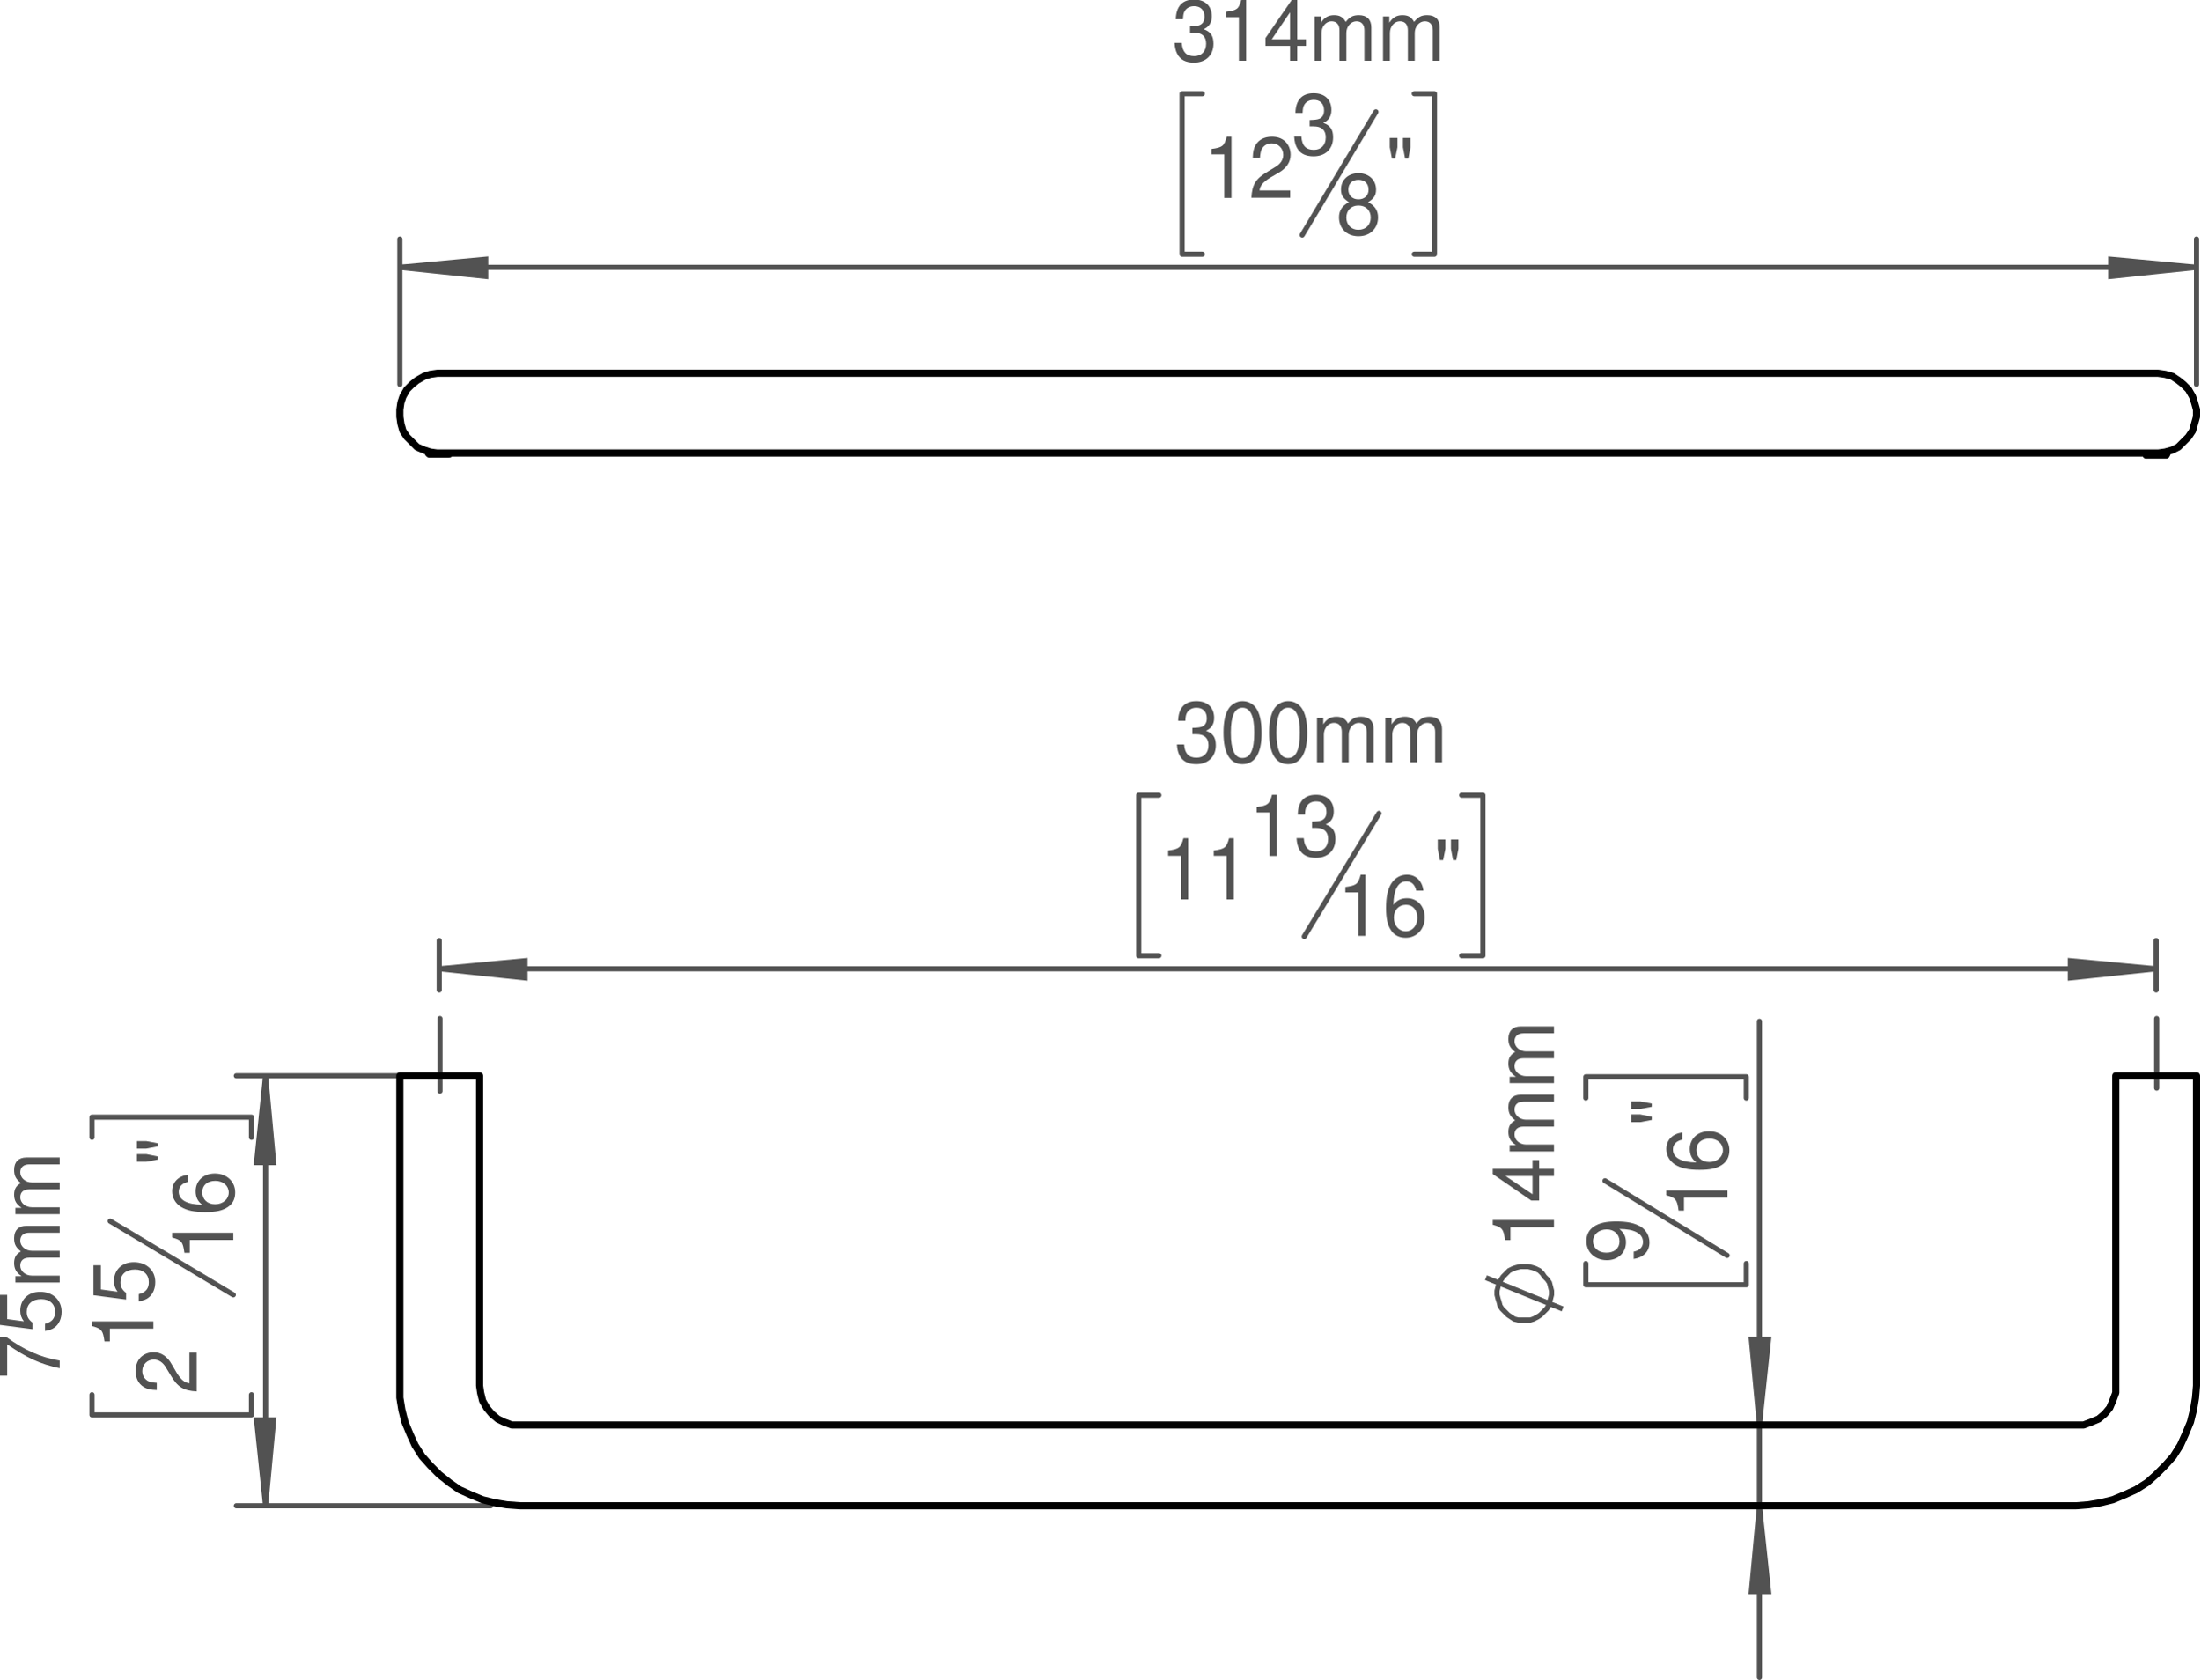
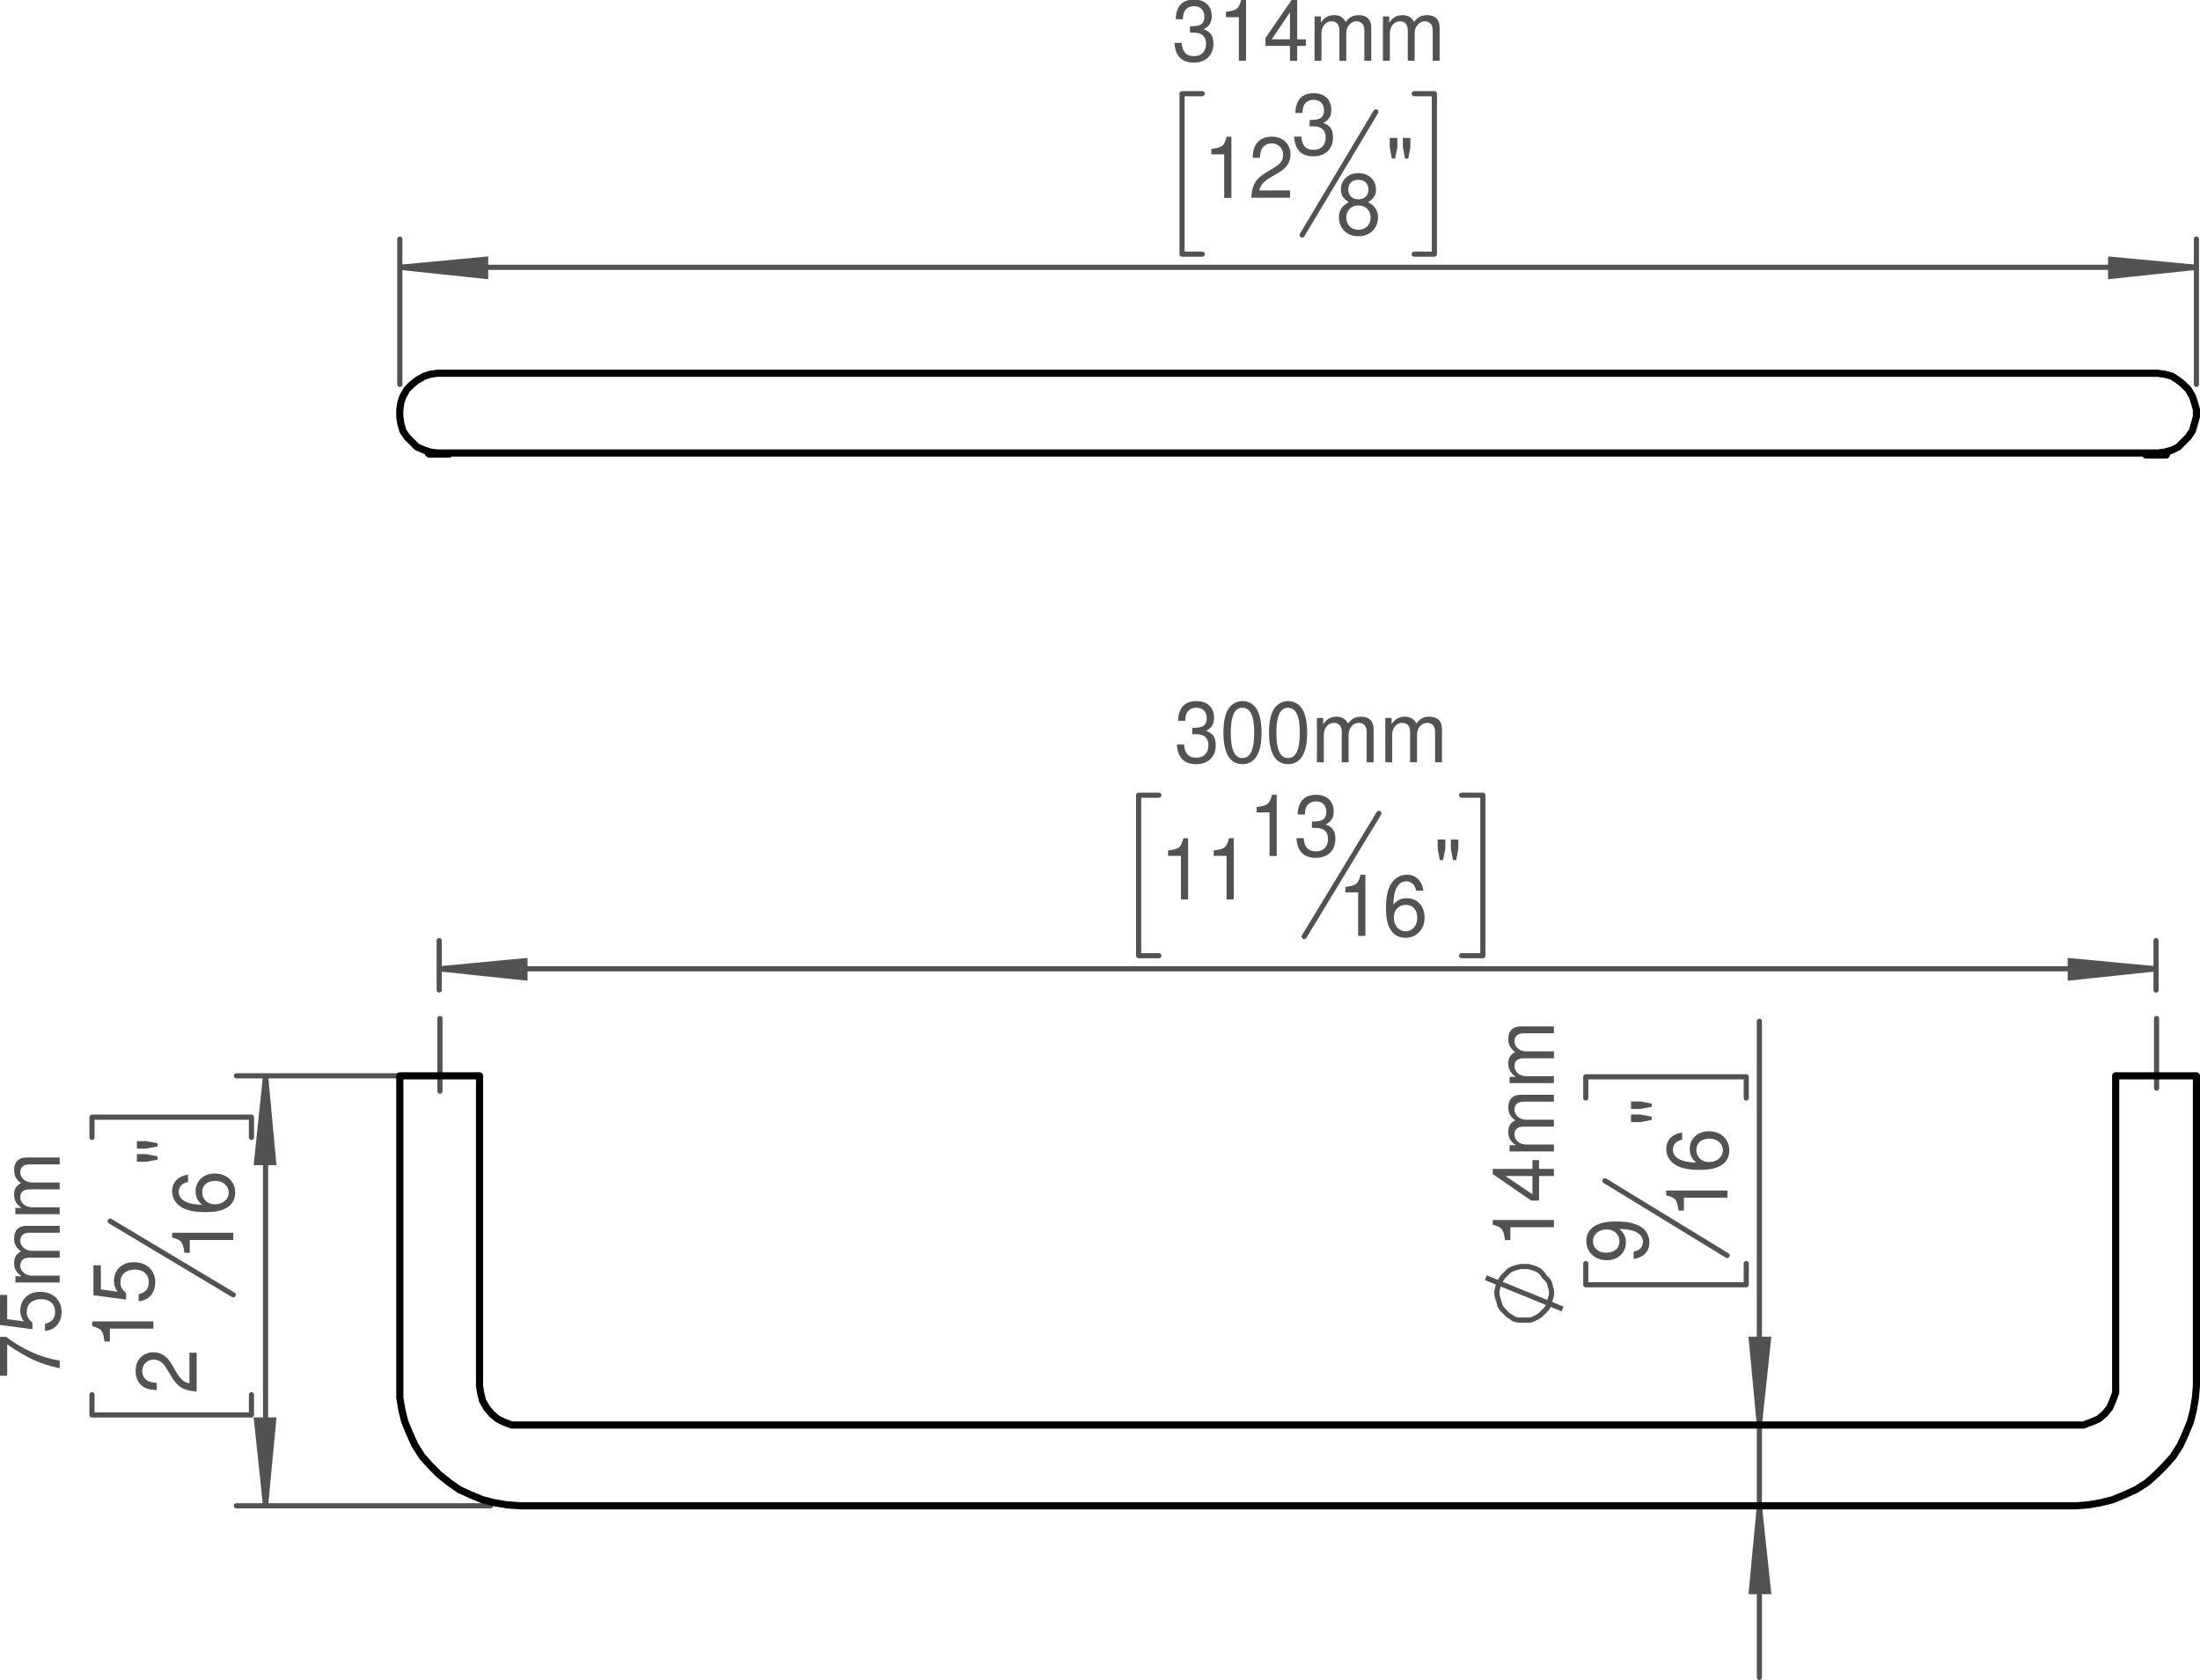
- <svg xmlns="http://www.w3.org/2000/svg" version="1.1" id="svg2" xml:space="preserve" width="290.63" height="221.92" viewBox="0 0 290.63 221.92">
+ <svg xmlns="http://www.w3.org/2000/svg" version="1.1" id="svg2" xml:space="preserve" width="581.259" height="443.84" viewBox="0 0 581.259 443.84">
  <defs id="defs6" />
  <g id="g10" transform="matrix(1.333333,0,0,1.333333,-8.51551,-7.560455)">
-     <g id="g12" transform="matrix(1.00002,0,0,1.00002,-1.2870558e-4,-1.1473484e-4)">
+     <g id="g12" transform="matrix(2.00004,0,0,2.00004,-6.38689,-5.670571)">
      <text transform="matrix(0.9711161,0,0,1,122.4956,11.68714)" style="font-variant:normal;font-weight:normal;font-size:8.371px;font-family:Helvetica;-inkscape-font-specification:Helvetica;writing-mode:lr-tb;fill:#525252;fill-opacity:1;fill-rule:nonzero;stroke:none" id="text16">
        <tspan x="0 4.52 9.041 13.553 20.325" y="0" id="tspan14">314mm</tspan>
      </text>
      <text transform="matrix(0.9711401,0,0,1,125.5678,25.2736)" style="font-variant:normal;font-weight:normal;font-size:8.371px;font-family:Helvetica;-inkscape-font-specification:Helvetica;writing-mode:lr-tb;fill:#525252;fill-opacity:1;fill-rule:nonzero;stroke:none" id="text24">
        <tspan x="0 4.52" y="0" id="tspan18">12</tspan>
        <tspan x="9.041" y="-4.303" id="tspan20">3</tspan>
        <tspan x="13.561" y="3.616" id="tspan22">8</tspan>
      </text>
      <text transform="matrix(0.971273,0,0,1,143.6496,25.2736)" style="font-variant:normal;font-weight:normal;font-size:8.371px;font-family:Helvetica;-inkscape-font-specification:Helvetica;writing-mode:lr-tb;fill:#525252;fill-opacity:1;fill-rule:nonzero;stroke:none" id="text28">
        <tspan x="0" y="0" id="tspan26">"</tspan>
      </text>
      <text transform="matrix(0,-0.9711111,1,0,12.30124,142.3487)" style="font-variant:normal;font-weight:normal;font-size:8.371px;font-family:Helvetica;-inkscape-font-specification:Helvetica;writing-mode:lr-tb;fill:#525252;fill-opacity:1;fill-rule:nonzero;stroke:none" id="text32">
        <tspan x="0 4.52 9.041 15.805" y="0" id="tspan30">75mm</tspan>
      </text>
      <text transform="matrix(0,-0.9711401,1,0,25.8877,143.797)" style="font-variant:normal;font-weight:normal;font-size:8.371px;font-family:Helvetica;-inkscape-font-specification:Helvetica;writing-mode:lr-tb;fill:#525252;fill-opacity:1;fill-rule:nonzero;stroke:none" id="text40">
        <tspan x="0" y="0" id="tspan34">2</tspan>
        <tspan x="4.52 9.041" y="-4.303" id="tspan36">15</tspan>
        <tspan x="13.561 18.082" y="3.616" id="tspan38">16</tspan>
      </text>
      <text transform="matrix(0,-0.971273,1,0,25.8877,121.1947)" style="font-variant:normal;font-weight:normal;font-size:8.371px;font-family:Helvetica;-inkscape-font-specification:Helvetica;writing-mode:lr-tb;fill:#525252;fill-opacity:1;fill-rule:nonzero;stroke:none" id="text44">
        <tspan x="0" y="0" id="tspan42">"</tspan>
      </text>
      <text transform="matrix(0.9711161,0,0,1,122.7277,81.19054)" style="font-variant:normal;font-weight:normal;font-size:8.371px;font-family:Helvetica;-inkscape-font-specification:Helvetica;writing-mode:lr-tb;fill:#525252;fill-opacity:1;fill-rule:nonzero;stroke:none" id="text48">
        <tspan x="0 4.52 9.041 13.553 20.325" y="0" id="tspan46">300mm</tspan>
      </text>
      <text transform="matrix(0.9711401,0,0,1,121.2795,94.777)" style="font-variant:normal;font-weight:normal;font-size:8.371px;font-family:Helvetica;-inkscape-font-specification:Helvetica;writing-mode:lr-tb;fill:#525252;fill-opacity:1;fill-rule:nonzero;stroke:none" id="text56">
        <tspan x="0 4.52" y="0" id="tspan50">11</tspan>
        <tspan x="9.041 13.561" y="-4.303" id="tspan52">13</tspan>
        <tspan x="18.082 22.602" y="3.616" id="tspan54">16</tspan>
      </text>
      <text transform="matrix(0.971273,0,0,1,148.4022,94.777)" style="font-variant:normal;font-weight:normal;font-size:8.371px;font-family:Helvetica;-inkscape-font-specification:Helvetica;writing-mode:lr-tb;fill:#525252;fill-opacity:1;fill-rule:nonzero;stroke:none" id="text60">
        <tspan x="0" y="0" id="tspan58">"</tspan>
      </text>
      <g id="g62" transform="scale(1,-1)">
        <path d="M 157.398,-131.152 H 157 l -0.398,-0.102 -0.301,-0.098 -0.403,-0.199 -0.296,-0.301 -0.301,-0.3 -0.199,-0.301 -0.204,-0.301 -0.097,-0.398 -0.102,-0.399 v -0.402 l 0.102,-0.399 0.097,-0.3 0.102,-0.399 0.199,-0.301 0.602,-0.601 0.301,-0.199 0.296,-0.2 0.403,-0.101 H 158 l 0.301,0.101 0.398,0.2 0.301,0.199 0.602,0.601 0.199,0.301 0.097,0.399 0.102,0.3 0.102,0.399 v 0.402 l -0.204,0.797 -0.199,0.301 -0.301,0.301 -0.199,0.3 -0.301,0.301 -0.398,0.199 -0.301,0.098 -0.398,0.102 h -0.403 m 3.801,-4.2 -7.597,3.098" style="fill:none;stroke:#525252;stroke-width:0.51;stroke-linecap:butt;stroke-linejoin:miter;stroke-miterlimit:10;stroke-dasharray:none;stroke-opacity:1" id="path64" />
      </g>
      <text transform="matrix(0,-0.9711111,1,0,160.3407,129.3613)" style="font-variant:normal;font-weight:normal;font-size:8.371px;font-family:Helvetica;-inkscape-font-specification:Helvetica;writing-mode:lr-tb;fill:#525252;fill-opacity:1;fill-rule:nonzero;stroke:none" id="text68">
        <tspan x="0 4.52 9.041 15.805" y="0" id="tspan66">14mm</tspan>
      </text>
      <text transform="matrix(0,-0.9711401,1,0,169.616,130.8263)" style="font-variant:normal;font-weight:normal;font-size:8.371px;font-family:Helvetica;-inkscape-font-specification:Helvetica;writing-mode:lr-tb;fill:#525252;fill-opacity:1;fill-rule:nonzero;stroke:none" id="text74">
        <tspan x="0" y="0" id="tspan70">9</tspan>
        <tspan x="4.52 9.041" y="7.919" id="tspan72">16</tspan>
      </text>
      <text transform="matrix(0,-0.971273,1,0,173.9188,117.2649)" style="font-variant:normal;font-weight:normal;font-size:8.371px;font-family:Helvetica;-inkscape-font-specification:Helvetica;writing-mode:lr-tb;fill:#525252;fill-opacity:1;fill-rule:nonzero;stroke:none" id="text78">
        <tspan x="0" y="0" id="tspan76">"</tspan>
      </text>
      <g id="g80" transform="scale(1,-1)">
        <path d="m 46,-32.152 8.5,0.8 v -1.699 l -8.5,0.899 m 178,0 -8.5,-0.899 v 1.699 l 8.5,-0.8" style="fill:none;stroke:#525252;stroke-width:0.51;stroke-linecap:butt;stroke-linejoin:miter;stroke-miterlimit:10;stroke-dasharray:none;stroke-opacity:1" id="path82" />
      </g>
      <g id="g84" transform="scale(1,-1)">
        <path d="m 49.898,-101.652 8.5,0.8 v -1.699 l -8.5,0.899 m 170.102,0 -8.5,-0.899 v 1.699 l 8.5,-0.8" style="fill:none;stroke:#525252;stroke-width:0.51;stroke-linecap:butt;stroke-linejoin:miter;stroke-miterlimit:10;stroke-dasharray:none;stroke-opacity:1" id="path86" />
      </g>
      <g id="g88" transform="scale(1,-1)">
        <path d="m 180.699,-154.852 0.903,-8.5 h -1.704 l 0.801,8.5 m 0,8 -0.801,8.5 h 1.704 l -0.903,-8.5" style="fill:none;stroke:#525252;stroke-width:0.51;stroke-linecap:butt;stroke-linejoin:miter;stroke-miterlimit:10;stroke-dasharray:none;stroke-opacity:1" id="path90" />
      </g>
      <g id="g92" transform="scale(1,-1)">
        <path d="m 32.699,-112.254 0.801,-8.598 h -1.699 l 0.898,8.598 m 0,-42.598 -0.898,8.5 H 33.5 l -0.801,-8.5" style="fill:none;stroke:#525252;stroke-width:0.51;stroke-linecap:butt;stroke-linejoin:miter;stroke-miterlimit:10;stroke-dasharray:none;stroke-opacity:1" id="path94" />
      </g>
      <g id="g96" transform="scale(1,-1)">
        <path d="m 220.051,-106.578 v -6.895" style="fill:none;stroke:#525252;stroke-width:0.51;stroke-linecap:round;stroke-linejoin:round;stroke-miterlimit:10;stroke-dasharray:43.2, 3.6, 3.6, 3.6;stroke-dashoffset:0;stroke-opacity:1" id="path98" />
      </g>
      <g id="g100" transform="scale(1,-1)">
        <path d="m 49.973,-113.773 v 7.195" style="fill:none;stroke:#525252;stroke-width:0.51;stroke-linecap:round;stroke-linejoin:round;stroke-miterlimit:10;stroke-dasharray:43.2, 3.6, 3.6, 3.6;stroke-dashoffset:0;stroke-opacity:1" id="path102" />
      </g>
      <g id="g104" transform="scale(1,-1)">
        <path d="m 125.5,-14.953 h -2 m 0,0 v -15.899 m 0,0 h 2 m 21,15.899 h 2 m 0,0 v -15.899 m 0,0 h -2 m -3.801,14.098 -7.301,-12.199 M 46,-43.754 v 14.402 m 178,-14.402 v 14.402 m -178,-2.8 h 178" style="fill:none;stroke:#525252;stroke-width:0.51;stroke-linecap:round;stroke-linejoin:round;stroke-miterlimit:10;stroke-dasharray:none;stroke-opacity:1" id="path106" />
      </g>
      <g id="g108" transform="scale(1,-1)">
        <path d="m 121.199,-84.453 h -2 m 0,0 v -15.899 m 0,0 h 2 m 30,15.899 h 2.102 m 0,0 v -15.899 m 0,0 h -2.102 M 143,-86.254 135.602,-98.453 m -85.704,-5.301 v 4.902 M 220,-103.754 v 4.902 m -170.102,-2.8 H 220" style="fill:none;stroke:#525252;stroke-width:0.51;stroke-linecap:round;stroke-linejoin:round;stroke-miterlimit:10;stroke-dasharray:none;stroke-opacity:1" id="path110" />
      </g>
      <g id="g112" transform="scale(1,-1)">
        <path d="m 163.5,-130.852 v -2.101 m 0,0 h 15.898 m 0,0 v 2.101 m -15.898,16.399 v 2.101 m 0,0 h 15.898 m 0,0 v -2.101 m -14,-8.199 12.102,-7.399 m 3.199,-24.801 v -17 m 0,17 v 8 m 0,0 v 40" style="fill:none;stroke:#525252;stroke-width:0.51;stroke-linecap:round;stroke-linejoin:round;stroke-miterlimit:10;stroke-dasharray:none;stroke-opacity:1" id="path114" />
      </g>
      <g id="g116" transform="scale(1,-1)">
        <path d="m 15.5,-143.852 v -2 m 0,0 h 15.801 m 0,0 v 2 m -15.801,25.5 v 2 m 0,0 h 15.801 m 0,0 v -2 m -14,-8.3 12.199,-7.301 m 19.102,21.699 H 29.801 M 55,-154.852 H 29.801 m 2.898,42.598 v -42.598" style="fill:none;stroke:#525252;stroke-width:0.51;stroke-linecap:round;stroke-linejoin:round;stroke-miterlimit:10;stroke-dasharray:none;stroke-opacity:1" id="path118" />
      </g>
      <path d="m 46,32.152 8.5,-0.8 v 1.699 m 169.5,-0.899 -8.5,0.899 v -1.699" style="fill:#525252;fill-opacity:1;fill-rule:nonzero;stroke:none" id="path120" />
      <path d="m 49.898,101.652 8.5,-0.8 v 1.699 M 220,101.652 l -8.5,0.899 v -1.699" style="fill:#525252;fill-opacity:1;fill-rule:nonzero;stroke:none" id="path122" />
      <path d="m 180.699,154.852 0.903,8.5 h -1.704 m 0.801,-16.5 -0.801,-8.5 h 1.704" style="fill:#525252;fill-opacity:1;fill-rule:nonzero;stroke:none" id="path124" />
      <path d="m 32.699,112.254 0.801,8.598 h -1.699 m 0.898,34 -0.898,-8.5 H 33.5" style="fill:#525252;fill-opacity:1;fill-rule:nonzero;stroke:none" id="path126" />
      <g id="g128" transform="scale(1,-1)">
        <path d="M 218.898,-50.551 219,-50.754 m 2,0 0.102,0.203 m -2.204,0 v 0 m 2.204,0 v 0.098 m -172.301,-0.098 0.097,-0.101 m 2,0 0.102,0.101 m -2.199,0.098 v -0.098 m 9.097,7.899 h -8 m 0,-7.899 h 8 m 0,0 h 154.204 m 0,7.899 H 57.898 m 162.102,0 h -7.898 m 0,-7.899 H 220 m -1.102,0 h 2.204 M 221,-50.754 h -2 m -170.199,0.203 h 0.5 m 1.597,-0.101 h -2 m 1,8 H 49.699 L 49,-42.754 l -0.602,-0.199 -0.699,-0.399 -0.5,-0.402 -0.5,-0.5 -0.398,-0.699 -0.199,-0.598 L 46,-46.254 v -0.699 l 0.102,-0.699 0.199,-0.7 0.398,-0.601 1,-1 0.699,-0.301 0.602,-0.199 0.699,-0.098 h 0.199 M 220,-42.652 h 0.199 l 0.699,-0.102 0.704,-0.199 0.597,-0.399 0.5,-0.402 0.5,-0.5 0.403,-0.699 0.199,-0.598 0.199,-0.703 v -0.699 l -0.398,-1.399 -0.403,-0.601 -1,-1 -0.597,-0.301 -0.704,-0.199 -0.699,-0.098 H 220" style="fill:none;stroke:#000000;stroke-width:0.709;stroke-linecap:round;stroke-linejoin:round;stroke-miterlimit:10;stroke-dasharray:none;stroke-opacity:1" id="path130" />
      </g>
      <g id="g132" transform="scale(1,-1)">
        <path d="m 224,-142.953 v 30.699 m -8,0 v -30.699 m -170,30.699 v -30.699 m 7.898,0 v 30.699 m 4,-34.598 h -0.796 l -0.801,0.301 -0.602,0.297 -0.597,0.5 -0.5,0.602 -0.403,0.699 -0.199,0.801 -0.102,0.699 m -7.898,0 v -1.199 l 0.199,-1.2 0.301,-1.199 0.5,-1.203 0.5,-1.098 0.699,-1.101 0.801,-0.899 0.898,-0.902 1,-0.797 1,-0.703 1.102,-0.5 1.199,-0.5 1.199,-0.297 1.204,-0.203 1.296,-0.098 M 216,-142.953 v -0.699 l -0.301,-0.801 -0.301,-0.699 -0.5,-0.602 -0.597,-0.5 -0.699,-0.297 -0.801,-0.301 h -0.699 m 0,-8 1.199,0.098 1.199,0.203 1.199,0.297 1.199,0.5 1.102,0.5 1.102,0.703 0.898,0.797 0.898,0.902 0.801,0.899 0.699,1.101 0.5,1.098 0.5,1.203 0.301,1.199 0.199,1.2 0.102,1.199 M 57.898,-154.852 h 154.204 m 0,8 H 57.898 M 216,-112.254 h 8 m -170.102,0 H 46" style="fill:none;stroke:#000000;stroke-width:0.709;stroke-linecap:round;stroke-linejoin:round;stroke-miterlimit:10;stroke-dasharray:none;stroke-opacity:1" id="path134" />
      </g>
    </g>
  </g>
</svg>
